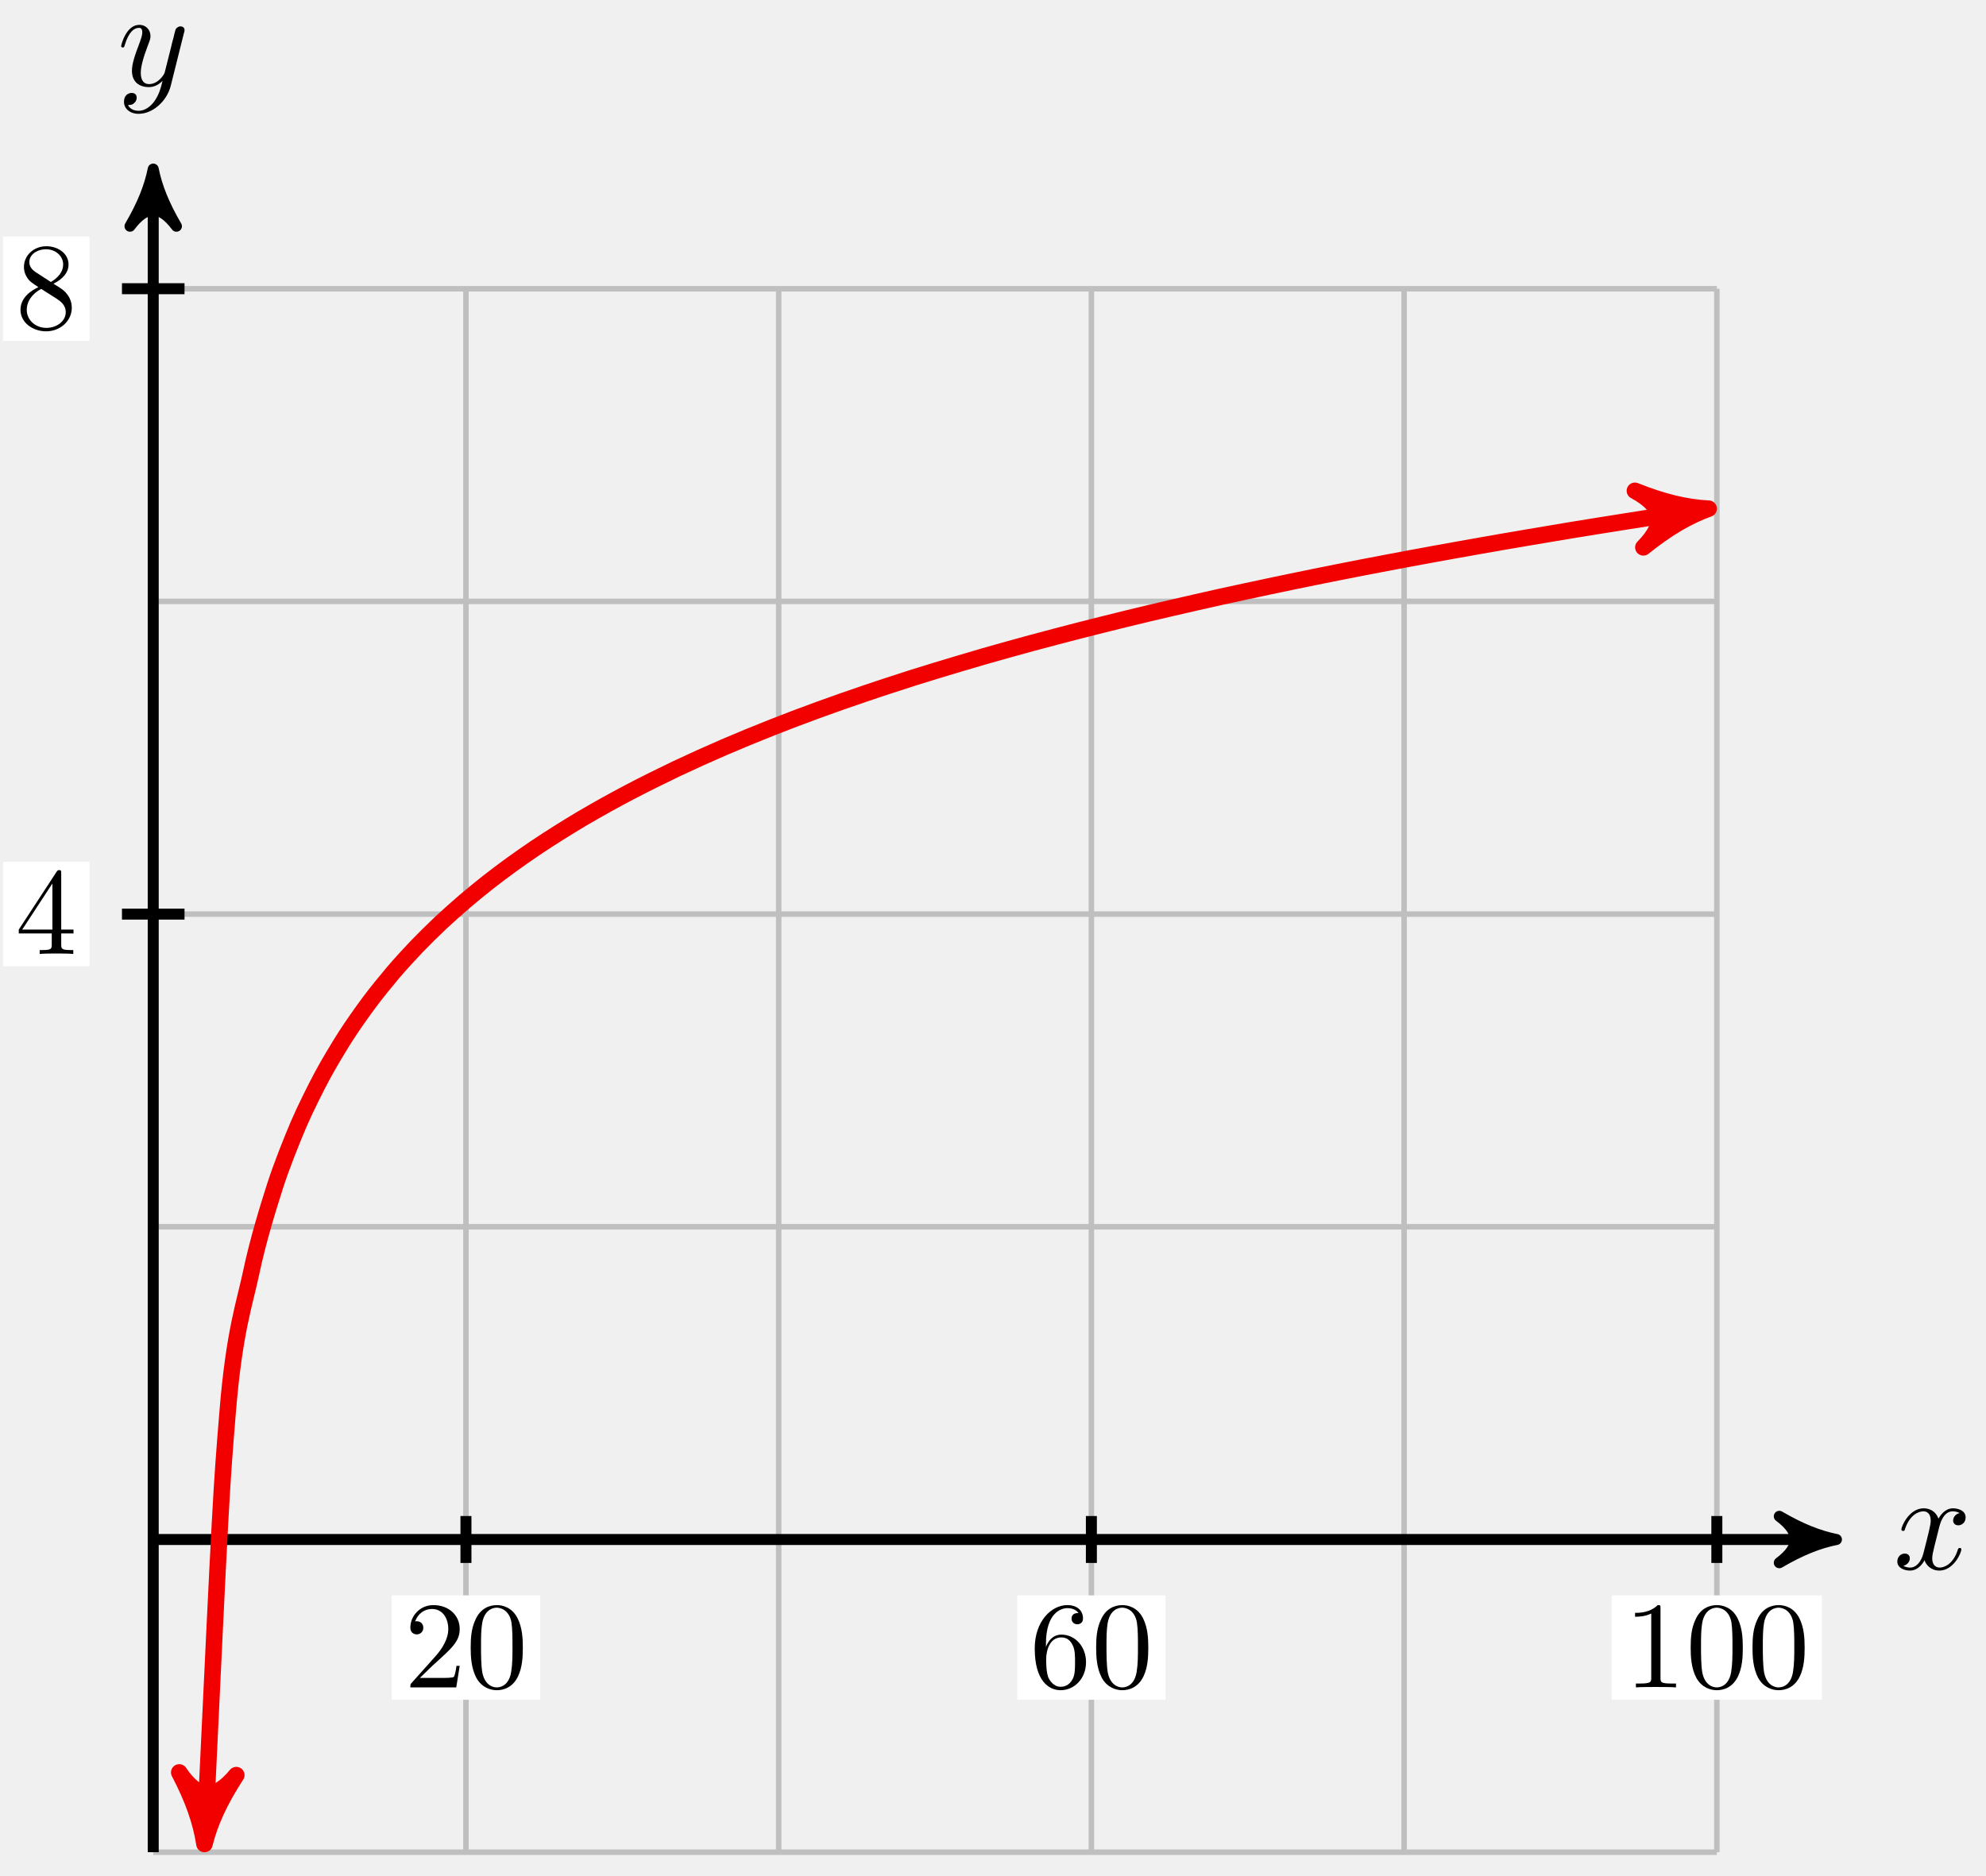
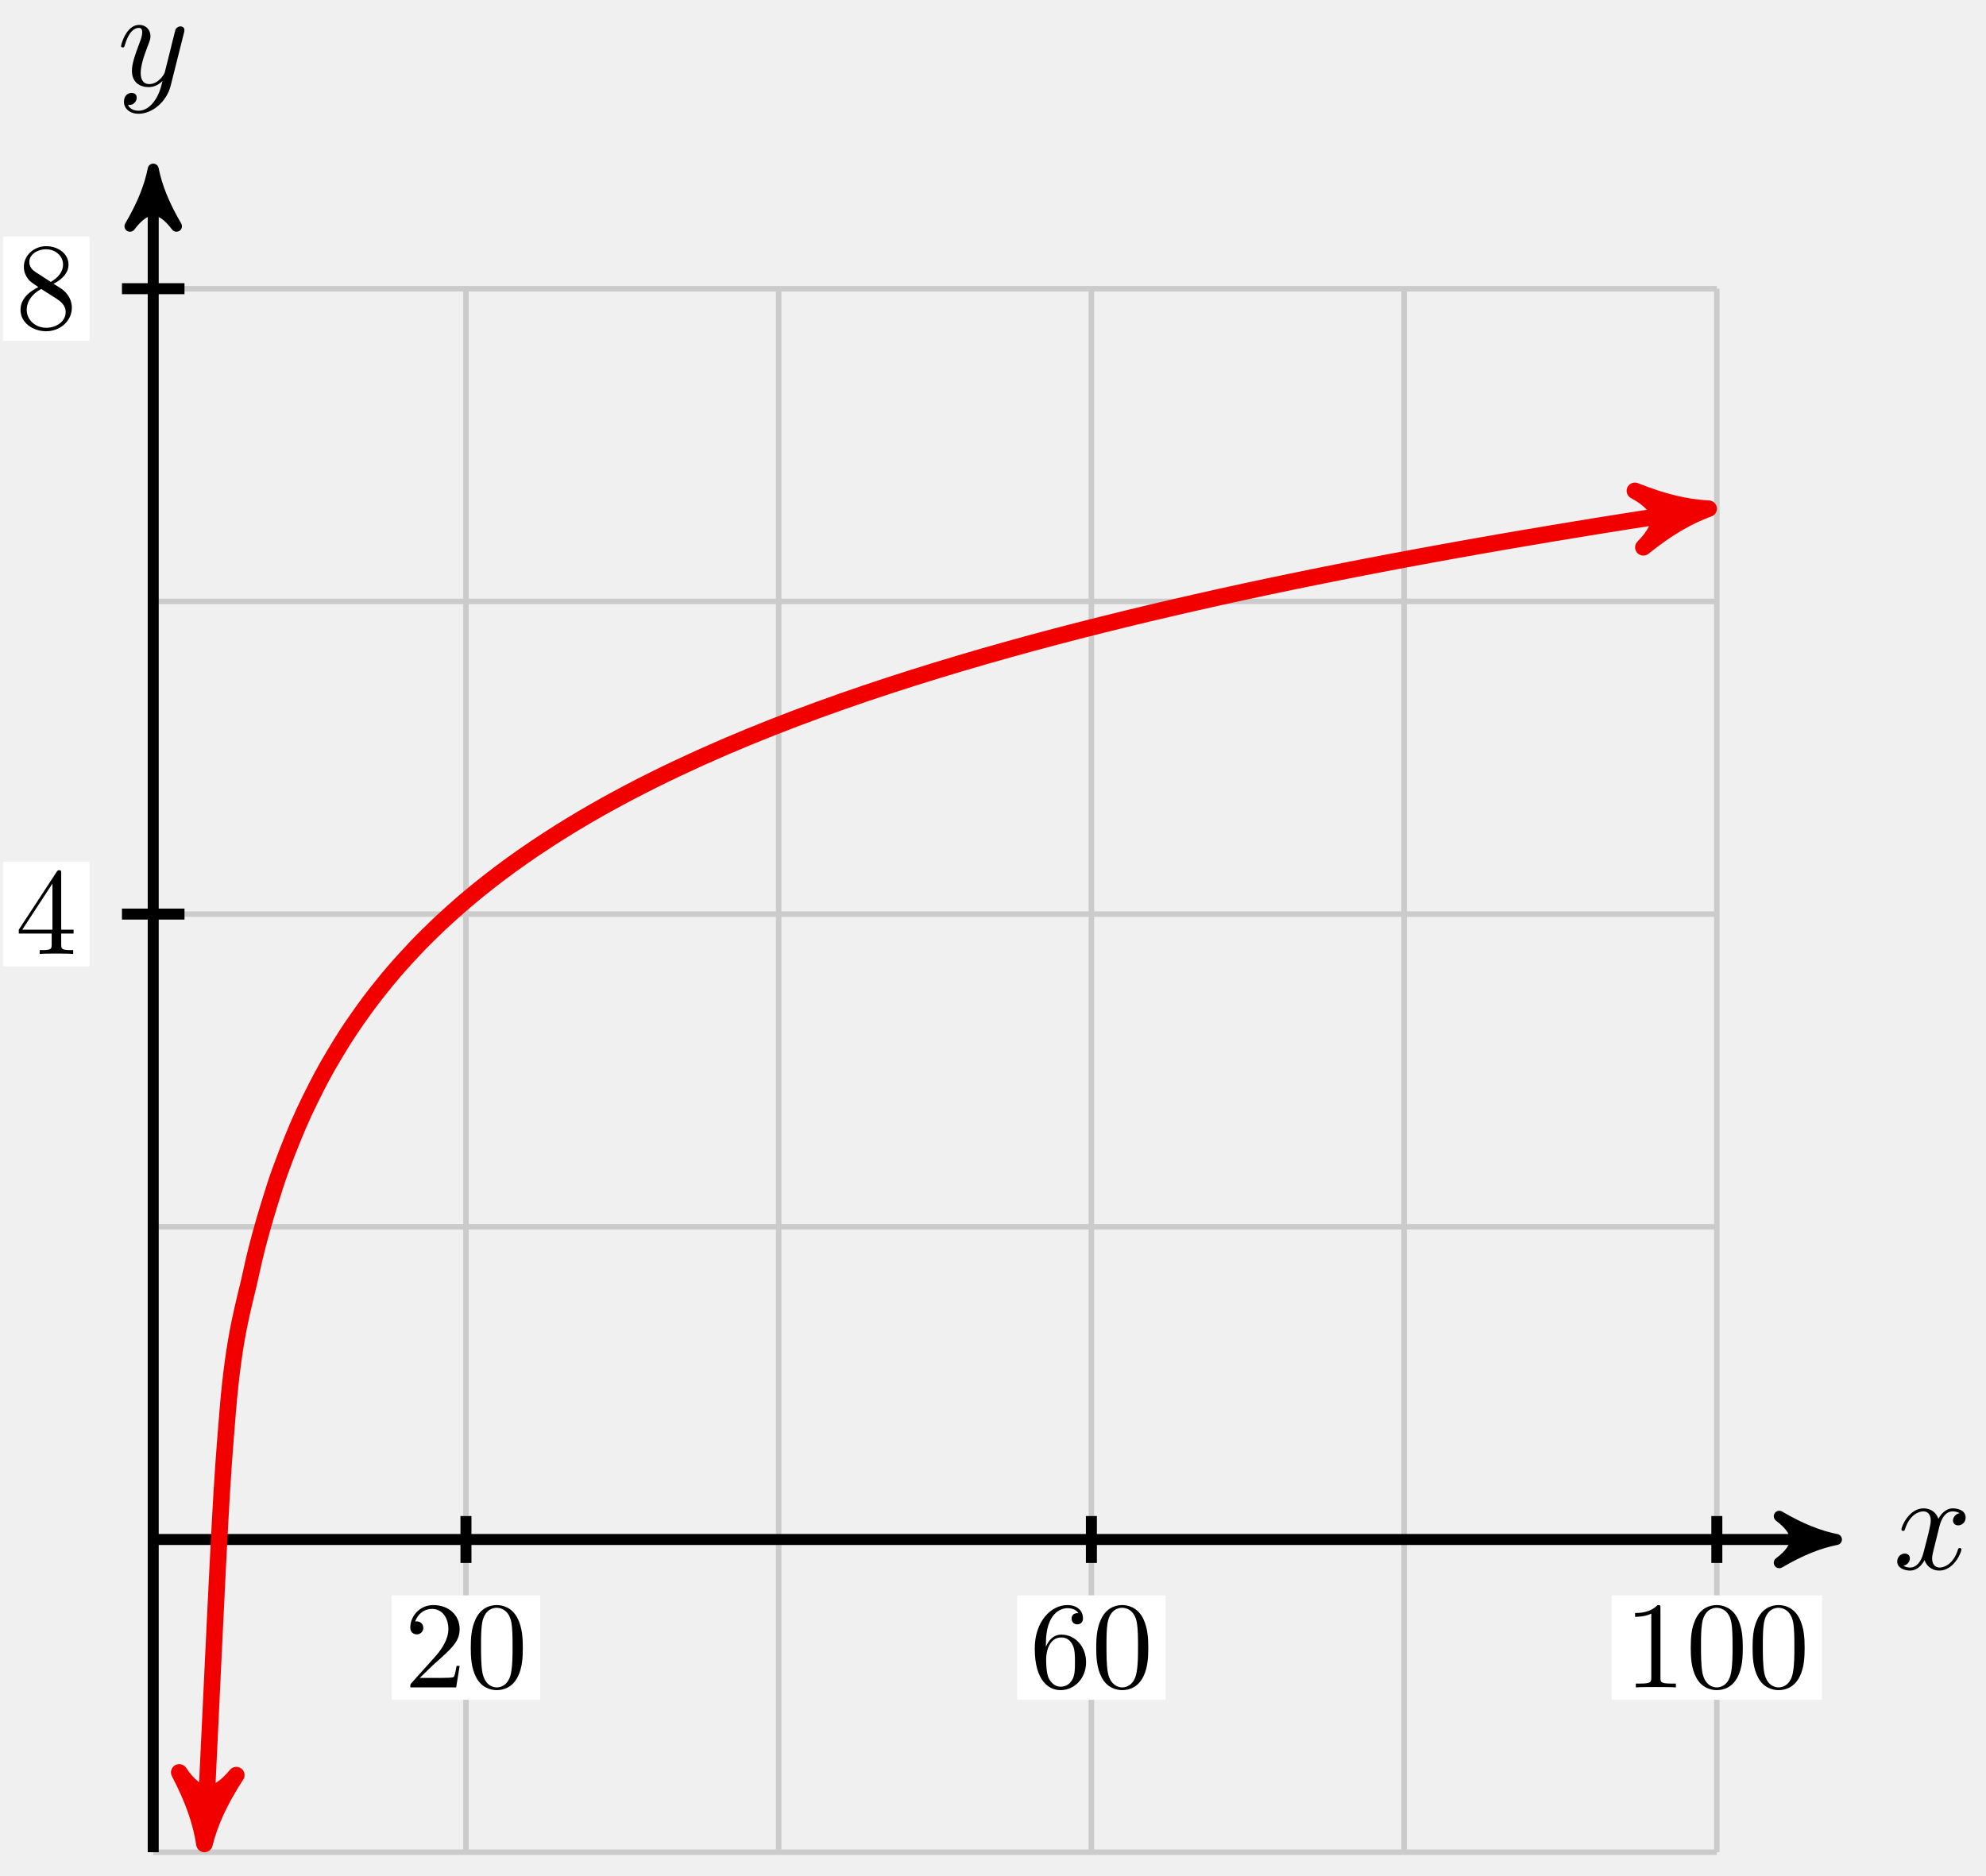
- <svg xmlns="http://www.w3.org/2000/svg" xmlns:xlink="http://www.w3.org/1999/xlink" width="144pt" height="136pt" viewBox="0 0 144 136" version="1.1">
+ <svg xmlns="http://www.w3.org/2000/svg" xmlns:xlink="http://www.w3.org/1999/xlink" version="1.1" width="144" height="136" viewBox="0 0 144 136">
  <defs>
-     <g>
-       <symbol overflow="visible" id="glyph0-0">
-         <path style="stroke:none;" d="" />
-       </symbol>
-       <symbol overflow="visible" id="glyph0-1">
-         <path style="stroke:none;" d="M 3.328 -3.016 C 3.391 -3.266 3.625 -4.188 4.312 -4.188 C 4.359 -4.188 4.609 -4.188 4.812 -4.062 C 4.531 -4 4.344 -3.766 4.344 -3.516 C 4.344 -3.359 4.453 -3.172 4.719 -3.172 C 4.938 -3.172 5.25 -3.344 5.25 -3.75 C 5.25 -4.266 4.672 -4.406 4.328 -4.406 C 3.75 -4.406 3.406 -3.875 3.281 -3.656 C 3.031 -4.312 2.5 -4.406 2.203 -4.406 C 1.172 -4.406 0.594 -3.125 0.594 -2.875 C 0.594 -2.766 0.703 -2.766 0.719 -2.766 C 0.797 -2.766 0.828 -2.797 0.844 -2.875 C 1.188 -3.938 1.844 -4.188 2.188 -4.188 C 2.375 -4.188 2.719 -4.094 2.719 -3.516 C 2.719 -3.203 2.547 -2.547 2.188 -1.141 C 2.031 -0.531 1.672 -0.109 1.234 -0.109 C 1.172 -0.109 0.953 -0.109 0.734 -0.234 C 0.984 -0.297 1.203 -0.5 1.203 -0.781 C 1.203 -1.047 0.984 -1.125 0.844 -1.125 C 0.531 -1.125 0.297 -0.875 0.297 -0.547 C 0.297 -0.094 0.781 0.109 1.219 0.109 C 1.891 0.109 2.25 -0.594 2.266 -0.641 C 2.391 -0.281 2.75 0.109 3.344 0.109 C 4.375 0.109 4.938 -1.172 4.938 -1.422 C 4.938 -1.531 4.859 -1.531 4.828 -1.531 C 4.734 -1.531 4.719 -1.484 4.688 -1.422 C 4.359 -0.344 3.688 -0.109 3.375 -0.109 C 2.984 -0.109 2.828 -0.422 2.828 -0.766 C 2.828 -0.984 2.875 -1.203 2.984 -1.641 Z M 3.328 -3.016 " />
-       </symbol>
-       <symbol overflow="visible" id="glyph0-2">
-         <path style="stroke:none;" d="M 4.844 -3.797 C 4.891 -3.938 4.891 -3.953 4.891 -4.031 C 4.891 -4.203 4.75 -4.297 4.594 -4.297 C 4.5 -4.297 4.344 -4.234 4.25 -4.094 C 4.234 -4.031 4.141 -3.734 4.109 -3.547 C 4.031 -3.297 3.969 -3.016 3.906 -2.75 L 3.453 -0.953 C 3.422 -0.812 2.984 -0.109 2.328 -0.109 C 1.828 -0.109 1.719 -0.547 1.719 -0.922 C 1.719 -1.375 1.891 -2 2.219 -2.875 C 2.375 -3.281 2.422 -3.391 2.422 -3.594 C 2.422 -4.031 2.109 -4.406 1.609 -4.406 C 0.656 -4.406 0.297 -2.953 0.297 -2.875 C 0.297 -2.766 0.391 -2.766 0.406 -2.766 C 0.516 -2.766 0.516 -2.797 0.562 -2.953 C 0.844 -3.891 1.234 -4.188 1.578 -4.188 C 1.656 -4.188 1.828 -4.188 1.828 -3.875 C 1.828 -3.625 1.719 -3.359 1.656 -3.172 C 1.25 -2.109 1.078 -1.547 1.078 -1.078 C 1.078 -0.188 1.703 0.109 2.297 0.109 C 2.688 0.109 3.016 -0.062 3.297 -0.344 C 3.172 0.172 3.047 0.672 2.656 1.203 C 2.391 1.531 2.016 1.828 1.562 1.828 C 1.422 1.828 0.969 1.797 0.797 1.406 C 0.953 1.406 1.094 1.406 1.219 1.281 C 1.328 1.203 1.422 1.062 1.422 0.875 C 1.422 0.562 1.156 0.531 1.062 0.531 C 0.828 0.531 0.5 0.688 0.5 1.172 C 0.5 1.672 0.938 2.047 1.562 2.047 C 2.578 2.047 3.609 1.141 3.891 0.016 Z M 4.844 -3.797 " />
-       </symbol>
-       <symbol overflow="visible" id="glyph1-0">
-         <path style="stroke:none;" d="" />
-       </symbol>
-       <symbol overflow="visible" id="glyph1-1">
-         <path style="stroke:none;" d="M 1.141 -0.688 L 2.094 -1.609 C 3.484 -2.859 4.031 -3.344 4.031 -4.234 C 4.031 -5.25 3.219 -5.969 2.125 -5.969 C 1.109 -5.969 0.453 -5.141 0.453 -4.344 C 0.453 -3.844 0.891 -3.844 0.922 -3.844 C 1.078 -3.844 1.391 -3.953 1.391 -4.328 C 1.391 -4.562 1.234 -4.797 0.922 -4.797 C 0.844 -4.797 0.828 -4.797 0.797 -4.781 C 1 -5.359 1.484 -5.688 2.016 -5.688 C 2.828 -5.688 3.203 -4.969 3.203 -4.234 C 3.203 -3.516 2.766 -2.812 2.266 -2.25 L 0.547 -0.328 C 0.453 -0.234 0.453 -0.219 0.453 0 L 3.781 0 L 4.031 -1.562 L 3.797 -1.562 C 3.766 -1.297 3.688 -0.891 3.609 -0.766 C 3.547 -0.688 2.953 -0.688 2.75 -0.688 Z M 1.141 -0.688 " />
-       </symbol>
-       <symbol overflow="visible" id="glyph1-2">
-         <path style="stroke:none;" d="M 4.125 -2.875 C 4.125 -3.594 4.078 -4.312 3.766 -4.969 C 3.359 -5.828 2.625 -5.969 2.25 -5.969 C 1.703 -5.969 1.047 -5.734 0.688 -4.906 C 0.391 -4.281 0.344 -3.594 0.344 -2.875 C 0.344 -2.203 0.391 -1.391 0.75 -0.703 C 1.141 0.016 1.797 0.203 2.234 0.203 C 2.719 0.203 3.406 0.016 3.797 -0.844 C 4.078 -1.469 4.125 -2.156 4.125 -2.875 Z M 2.234 0 C 1.891 0 1.359 -0.219 1.188 -1.078 C 1.094 -1.625 1.094 -2.453 1.094 -2.984 C 1.094 -3.547 1.094 -4.141 1.172 -4.625 C 1.344 -5.688 2.016 -5.781 2.234 -5.781 C 2.531 -5.781 3.125 -5.609 3.297 -4.734 C 3.375 -4.219 3.375 -3.547 3.375 -2.984 C 3.375 -2.312 3.375 -1.688 3.281 -1.125 C 3.141 -0.266 2.641 0 2.234 0 Z M 2.234 0 " />
-       </symbol>
-       <symbol overflow="visible" id="glyph1-3">
-         <path style="stroke:none;" d="M 1.188 -2.938 L 1.188 -3.156 C 1.188 -5.422 2.297 -5.75 2.75 -5.75 C 2.969 -5.75 3.344 -5.688 3.547 -5.391 C 3.406 -5.391 3.047 -5.391 3.047 -4.984 C 3.047 -4.703 3.266 -4.578 3.469 -4.578 C 3.609 -4.578 3.875 -4.656 3.875 -5 C 3.875 -5.547 3.484 -5.969 2.734 -5.969 C 1.594 -5.969 0.375 -4.812 0.375 -2.828 C 0.375 -0.438 1.422 0.203 2.25 0.203 C 3.25 0.203 4.094 -0.641 4.094 -1.828 C 4.094 -2.969 3.297 -3.828 2.312 -3.828 C 1.688 -3.828 1.359 -3.375 1.188 -2.938 Z M 2.25 -0.047 C 1.688 -0.047 1.422 -0.594 1.359 -0.719 C 1.203 -1.141 1.203 -1.859 1.203 -2.031 C 1.203 -2.719 1.484 -3.625 2.297 -3.625 C 2.438 -3.625 2.859 -3.625 3.125 -3.062 C 3.297 -2.734 3.297 -2.281 3.297 -1.844 C 3.297 -1.406 3.297 -0.953 3.141 -0.641 C 2.875 -0.094 2.453 -0.047 2.25 -0.047 Z M 2.25 -0.047 " />
-       </symbol>
-       <symbol overflow="visible" id="glyph1-4">
-         <path style="stroke:none;" d="M 2.641 -5.734 C 2.641 -5.953 2.641 -5.969 2.438 -5.969 C 1.875 -5.406 1.078 -5.406 0.797 -5.406 L 0.797 -5.125 C 0.984 -5.125 1.5 -5.125 1.969 -5.359 L 1.969 -0.703 C 1.969 -0.391 1.953 -0.281 1.141 -0.281 L 0.859 -0.281 L 0.859 0 C 1.172 -0.031 1.953 -0.031 2.312 -0.031 C 2.656 -0.031 3.438 -0.031 3.766 0 L 3.766 -0.281 L 3.469 -0.281 C 2.656 -0.281 2.641 -0.375 2.641 -0.703 Z M 2.641 -5.734 " />
-       </symbol>
-       <symbol overflow="visible" id="glyph1-5">
-         <path style="stroke:none;" d="M 2.641 -1.484 L 2.641 -0.703 C 2.641 -0.375 2.625 -0.281 1.953 -0.281 L 1.766 -0.281 L 1.766 0 C 2.141 -0.031 2.594 -0.031 2.984 -0.031 C 3.359 -0.031 3.828 -0.031 4.203 0 L 4.203 -0.281 L 4.016 -0.281 C 3.344 -0.281 3.328 -0.375 3.328 -0.703 L 3.328 -1.484 L 4.219 -1.484 L 4.219 -1.766 L 3.328 -1.766 L 3.328 -5.844 C 3.328 -6.016 3.328 -6.078 3.188 -6.078 C 3.109 -6.078 3.078 -6.078 3 -5.969 L 0.25 -1.766 L 0.25 -1.484 Z M 2.688 -1.766 L 0.5 -1.766 L 2.688 -5.109 Z M 2.688 -1.766 " />
-       </symbol>
-       <symbol overflow="visible" id="glyph1-6">
-         <path style="stroke:none;" d="M 1.469 -4.094 C 1.047 -4.375 1.016 -4.672 1.016 -4.828 C 1.016 -5.375 1.594 -5.75 2.234 -5.75 C 2.891 -5.75 3.469 -5.281 3.469 -4.641 C 3.469 -4.125 3.109 -3.688 2.578 -3.375 Z M 2.766 -3.25 C 3.422 -3.578 3.859 -4.047 3.859 -4.641 C 3.859 -5.469 3.062 -5.969 2.25 -5.969 C 1.344 -5.969 0.625 -5.312 0.625 -4.469 C 0.625 -4.312 0.641 -3.906 1.016 -3.484 C 1.109 -3.375 1.438 -3.156 1.672 -3 C 1.141 -2.75 0.375 -2.25 0.375 -1.359 C 0.375 -0.406 1.297 0.203 2.234 0.203 C 3.25 0.203 4.094 -0.547 4.094 -1.5 C 4.094 -1.828 4 -2.234 3.656 -2.609 C 3.484 -2.797 3.344 -2.891 2.766 -3.25 Z M 1.875 -2.875 L 2.984 -2.172 C 3.234 -2 3.656 -1.734 3.656 -1.188 C 3.656 -0.516 2.984 -0.047 2.25 -0.047 C 1.469 -0.047 0.828 -0.609 0.828 -1.359 C 0.828 -1.875 1.109 -2.453 1.875 -2.875 Z M 1.875 -2.875 " />
-       </symbol>
-     </g>
+     <path id="font_1_1" d="M.334 .302C.34 .328 .363 .42 .433 .42 .438 .42 .462 .42 .483 .407 .455 .402 .435 .377 .435 .353 .435 .337 .446 .318 .473 .318 .495 .318 .527 .336 .527 .376 .527 .428 .468 .442 .434 .442 .376 .442 .341 .389 .329 .366 .304 .432 .25 .442 .221 .442 .117 .442 .06 .313 .06 .288 .06 .278 .07 .278 .072 .278 .08 .278 .083 .28 .085 .289 .119 .395 .185 .42 .219 .42 .238 .42 .273 .411 .273 .353 .273 .322 .256 .255 .219 .115 .203 .053 .168 .011 .124 .011 .118 .011 .095 .011 .074 .024 .099 .029 .121 .05 .121 .078 .121 .105 .099 .113 .084 .113 .054 .113 .029 .087 .029 .055 .029 .009 .079-.011 .123-.011 .189-.011 .225 .059 .228 .065 .24 .028 .276-.011 .336-.011 .439-.011 .496 .118 .496 .143 .496 .153 .487 .153 .484 .153 .475 .153 .473 .149 .471 .142 .438 .035 .37 .011 .338 .011 .299 .011 .283 .043 .283 .077 .283 .099 .289 .121 .3 .165L.334 .302Z" />
+     <path id="font_1_2" d="M.486 .381C.49 .395 .49 .397 .49 .404 .49 .422 .476 .431 .461 .431 .451 .431 .435 .425 .426 .41 .424 .405 .416 .374 .412 .356 .405 .33 .398 .303 .392 .276L.347 .096C.343 .081 .3 .011 .234 .011 .183 .011 .172 .055 .172 .092 .172 .138 .189 .2 .223 .288 .239 .329 .243 .34 .243 .36 .243 .405 .211 .442 .161 .442 .066 .442 .029 .297 .029 .288 .029 .278 .039 .278 .041 .278 .051 .278 .052 .28 .057 .296 .084 .39 .124 .42 .158 .42 .166 .42 .183 .42 .183 .388 .183 .363 .173 .337 .166 .318 .126 .212 .108 .155 .108 .108 .108 .019 .171-.011 .23-.011 .269-.011 .303 .006 .331 .034 .318-.018 .306-.067 .266-.12 .24-.154 .202-.183 .156-.183 .142-.183 .097-.18 .08-.141 .096-.141 .109-.141 .123-.129 .133-.12 .143-.107 .143-.088 .143-.057 .116-.053 .106-.053 .083-.053 .05-.069 .05-.118 .05-.168 .094-.205 .156-.205 .259-.205 .362-.114 .39-.001L.486 .381Z" />
+     <path id="font_2_3" d="M.127 .077 .233 .18C.389 .318 .449 .372 .449 .472 .449 .586 .359 .666 .237 .666 .124 .666 .05 .574 .05 .485 .05 .429 .1 .429 .103 .429 .12 .429 .155 .441 .155 .482 .155 .508 .137 .534 .102 .534 .094 .534 .092 .534 .089 .533 .112 .598 .166 .635 .224 .635 .315 .635 .358 .554 .358 .472 .358 .392 .308 .313 .253 .251L.061 .037C.05 .026 .05 .024 .05 0H.421L.449 .174H.424C.419 .144 .412 .1 .402 .085 .395 .077 .329 .077 .307 .077H.127Z" />
+     <path id="font_2_1" d="M.46 .32C.46 .4 .455 .48 .42 .554 .374 .65 .292 .666 .25 .666 .19 .666 .117 .64 .076 .547 .044 .478 .039 .4 .039 .32 .039 .245 .043 .155 .084 .079 .127-.002 .2-.022 .249-.022 .303-.022 .379-.001 .423 .094 .455 .163 .46 .241 .46 .32M.249-0C.21-0 .151 .025 .133 .121 .122 .181 .122 .273 .122 .332 .122 .396 .122 .462 .13 .516 .149 .635 .224 .644 .249 .644 .282 .644 .348 .626 .367 .527 .377 .471 .377 .395 .377 .332 .377 .257 .377 .189 .366 .125 .351 .03 .294-0 .249-0Z" />
+     <path id="font_2_5" d="M.132 .328V.352C.132 .605 .256 .641 .307 .641 .331 .641 .373 .635 .395 .601 .38 .601 .34 .601 .34 .556 .34 .525 .364 .51 .386 .51 .402 .51 .432 .519 .432 .558 .432 .618 .388 .666 .305 .666 .177 .666 .042 .537 .042 .316 .042 .049 .158-.022 .251-.022 .362-.022 .457 .072 .457 .204 .457 .331 .368 .427 .257 .427 .189 .427 .152 .376 .132 .328M.251 .006C.188 .006 .158 .066 .152 .081 .134 .128 .134 .208 .134 .226 .134 .304 .166 .404 .256 .404 .272 .404 .318 .404 .349 .342 .367 .305 .367 .254 .367 .205 .367 .157 .367 .107 .35 .071 .32 .011 .274 .006 .251 .006Z" />
+     <path id="font_2_2" d="M.294 .64C.294 .664 .294 .666 .271 .666 .209 .602 .121 .602 .089 .602V.571C.109 .571 .168 .571 .22 .597V.079C.22 .043 .217 .031 .127 .031H.095V0C.13 .003 .217 .003 .257 .003 .297 .003 .384 .003 .419 0V.031H.387C.297 .031 .294 .042 .294 .079V.64Z" />
+     <path id="font_2_4" d="M.294 .165V.078C.294 .042 .292 .031 .218 .031H.197V0C.238 .003 .29 .003 .332 .003 .374 .003 .427 .003 .468 0V.031H.447C.373 .031 .371 .042 .371 .078V.165H.471V.196H.371V.651C.371 .671 .371 .677 .355 .677 .346 .677 .343 .677 .335 .665L.028 .196V.165H.294M.3 .196H.056L.3 .569V.196Z" />
+     <path id="font_2_6" d="M.163 .457C.117 .487 .113 .521 .113 .538 .113 .599 .178 .641 .249 .641 .322 .641 .386 .589 .386 .517 .386 .46 .347 .412 .287 .377L.163 .457M.309 .362C.381 .399 .43 .451 .43 .517 .43 .609 .341 .666 .25 .666 .15 .666 .069 .592 .069 .499 .069 .481 .071 .436 .113 .389 .124 .377 .161 .352 .186 .335 .128 .306 .042 .25 .042 .151 .042 .045 .144-.022 .249-.022 .362-.022 .457 .061 .457 .168 .457 .204 .446 .249 .408 .291 .389 .312 .373 .322 .309 .362M.209 .32 .332 .242C.36 .223 .407 .193 .407 .132 .407 .058 .332 .006 .25 .006 .164 .006 .092 .068 .092 .151 .092 .209 .124 .273 .209 .32Z" />
  </defs>
-   <g id="surface1">
-     <path style="fill:none;stroke-width:0.399;stroke-linecap:butt;stroke-linejoin:miter;stroke:rgb(75%,75%,75%);stroke-opacity:1;stroke-miterlimit:10;" d="M -0 -22.677 L 113.369 -22.677 M -0 -0.001 L 113.369 -0.001 M -0 22.678 L 113.369 22.678 M -0 45.353 L 113.369 45.353 M -0 68.032 L 113.369 68.032 M -0 90.703 L 113.369 90.703 M -0 -22.677 L -0 90.707 M 22.674 -22.677 L 22.674 90.707 M 45.349 -22.677 L 45.349 90.707 M 68.02 -22.677 L 68.02 90.707 M 90.694 -22.677 L 90.694 90.707 M 113.369 -22.677 L 113.369 90.707 " transform="matrix(1.00005,0,0,-1.00003,11.10985,111.647)" />
-     <path style="fill:none;stroke-width:0.797;stroke-linecap:butt;stroke-linejoin:miter;stroke:rgb(0%,0%,0%);stroke-opacity:1;stroke-miterlimit:10;" d="M -0 -0.001 L 121.001 -0.001 " transform="matrix(1.00005,0,0,-1.00003,11.10985,111.647)" />
-     <path style="fill-rule:nonzero;fill:rgb(0%,0%,0%);fill-opacity:1;stroke-width:0.797;stroke-linecap:butt;stroke-linejoin:round;stroke:rgb(0%,0%,0%);stroke-opacity:1;stroke-miterlimit:10;" d="M 1.037 -0.001 C -0.26 0.26 -1.552 0.776 -3.107 1.682 C -1.552 0.518 -1.552 -0.517 -3.107 -1.685 C -1.552 -0.779 -0.26 -0.259 1.037 -0.001 Z M 1.037 -0.001 " transform="matrix(1.00005,0,0,-1.00003,132.1189,111.647)" />
-     <g style="fill:rgb(0%,0%,0%);fill-opacity:1;">
-       <use xlink:href="#glyph0-1" x="137.273" y="113.792" />
-     </g>
-     <path style="fill:none;stroke-width:0.797;stroke-linecap:butt;stroke-linejoin:miter;stroke:rgb(0%,0%,0%);stroke-opacity:1;stroke-miterlimit:10;" d="M -0 -22.677 L -0 98.343 " transform="matrix(1.00005,0,0,-1.00003,11.10985,111.647)" />
-     <path style="fill-rule:nonzero;fill:rgb(0%,0%,0%);fill-opacity:1;stroke-width:0.797;stroke-linecap:butt;stroke-linejoin:round;stroke:rgb(0%,0%,0%);stroke-opacity:1;stroke-miterlimit:10;" d="M 1.038 0 C -0.259 0.258 -1.556 0.778 -3.107 1.684 C -1.556 0.52 -1.556 -0.519 -3.107 -1.683 C -1.556 -0.777 -0.259 -0.257 1.038 0 Z M 1.038 0 " transform="matrix(0,-1.00003,-1.00005,0,11.10985,13.29936)" />
-     <g style="fill:rgb(0%,0%,0%);fill-opacity:1;">
-       <use xlink:href="#glyph0-2" x="8.489" y="6.208" />
-     </g>
-     <path style="fill:none;stroke-width:0.797;stroke-linecap:butt;stroke-linejoin:miter;stroke:rgb(0%,0%,0%);stroke-opacity:1;stroke-miterlimit:10;" d="M 22.674 1.702 L 22.674 -1.701 " transform="matrix(1.00005,0,0,-1.00003,11.10985,111.647)" />
-     <path style=" stroke:none;fill-rule:nonzero;fill:rgb(100%,100%,100%);fill-opacity:1;" d="M 39.164 115.699 L 28.406 115.699 L 28.406 123.27 L 39.164 123.27 Z M 39.164 115.699 " />
-     <g style="fill:rgb(0%,0%,0%);fill-opacity:1;">
-       <use xlink:href="#glyph1-1" x="29.301" y="122.374" />
-       <use xlink:href="#glyph1-2" x="33.784" y="122.374" />
-     </g>
-     <path style="fill:none;stroke-width:0.797;stroke-linecap:butt;stroke-linejoin:miter;stroke:rgb(0%,0%,0%);stroke-opacity:1;stroke-miterlimit:10;" d="M 68.02 1.702 L 68.02 -1.701 " transform="matrix(1.00005,0,0,-1.00003,11.10985,111.647)" />
-     <path style=" stroke:none;fill-rule:nonzero;fill:rgb(100%,100%,100%);fill-opacity:1;" d="M 84.516 115.699 L 73.754 115.699 L 73.754 123.27 L 84.516 123.27 Z M 84.516 115.699 " />
-     <g style="fill:rgb(0%,0%,0%);fill-opacity:1;">
-       <use xlink:href="#glyph1-3" x="74.651" y="122.374" />
-       <use xlink:href="#glyph1-2" x="79.135" y="122.374" />
-     </g>
-     <path style="fill:none;stroke-width:0.797;stroke-linecap:butt;stroke-linejoin:miter;stroke:rgb(0%,0%,0%);stroke-opacity:1;stroke-miterlimit:10;" d="M 113.369 1.702 L 113.369 -1.701 " transform="matrix(1.00005,0,0,-1.00003,11.10985,111.647)" />
-     <path style=" stroke:none;fill-rule:nonzero;fill:rgb(100%,100%,100%);fill-opacity:1;" d="M 132.105 115.699 L 116.863 115.699 L 116.863 123.27 L 132.105 123.27 Z M 132.105 115.699 " />
-     <g style="fill:rgb(0%,0%,0%);fill-opacity:1;">
-       <use xlink:href="#glyph1-4" x="117.758" y="122.374" />
-       <use xlink:href="#glyph1-2" x="122.242" y="122.374" />
-       <use xlink:href="#glyph1-2" x="126.725" y="122.374" />
-     </g>
-     <path style="fill:none;stroke-width:0.797;stroke-linecap:butt;stroke-linejoin:miter;stroke:rgb(0%,0%,0%);stroke-opacity:1;stroke-miterlimit:10;" d="M 2.269 45.353 L -2.266 45.353 " transform="matrix(1.00005,0,0,-1.00003,11.10985,111.647)" />
-     <path style=" stroke:none;fill-rule:nonzero;fill:rgb(100%,100%,100%);fill-opacity:1;" d="M 6.492 62.504 L 0.215 62.504 L 0.215 70.078 L 6.492 70.078 Z M 6.492 62.504 " />
-     <g style="fill:rgb(0%,0%,0%);fill-opacity:1;">
-       <use xlink:href="#glyph1-5" x="1.111" y="69.181" />
-     </g>
-     <path style="fill:none;stroke-width:0.797;stroke-linecap:butt;stroke-linejoin:miter;stroke:rgb(0%,0%,0%);stroke-opacity:1;stroke-miterlimit:10;" d="M 2.269 90.707 L -2.266 90.707 " transform="matrix(1.00005,0,0,-1.00003,11.10985,111.647)" />
-     <path style=" stroke:none;fill-rule:nonzero;fill:rgb(100%,100%,100%);fill-opacity:1;" d="M 6.492 17.148 L 0.215 17.148 L 0.215 24.723 L 6.492 24.723 Z M 6.492 17.148 " />
-     <g style="fill:rgb(0%,0%,0%);fill-opacity:1;">
-       <use xlink:href="#glyph1-6" x="1.111" y="23.826" />
-     </g>
-     <path style="fill:none;stroke-width:1.196;stroke-linecap:butt;stroke-linejoin:miter;stroke:rgb(95%,0%,0%);stroke-opacity:1;stroke-miterlimit:10;" d="M 3.773 -20.809 C 4.921 3.424 4.921 3.424 5.398 9.264 C 5.874 15.1 6.636 17.131 7.112 19.4 C 7.589 21.67 8.351 24.127 8.827 25.611 C 9.3 27.095 10.065 28.99 10.538 30.103 C 11.015 31.212 11.776 32.732 12.253 33.623 C 12.729 34.513 13.491 35.775 13.968 36.521 C 14.444 37.263 15.206 38.341 15.682 38.978 C 16.155 39.615 16.921 40.556 17.393 41.114 C 17.87 41.673 18.631 42.509 19.108 43.005 C 19.584 43.501 20.346 44.251 20.823 44.7 C 21.299 45.146 22.061 45.825 22.537 46.235 C 23.01 46.642 23.776 47.263 24.248 47.638 C 24.725 48.013 25.487 48.587 25.963 48.931 C 26.44 49.278 27.201 49.806 27.678 50.13 C 28.154 50.45 28.916 50.946 29.393 51.243 C 29.865 51.544 30.631 52.009 31.103 52.29 C 31.58 52.571 32.346 53.005 32.818 53.27 C 33.295 53.536 34.056 53.946 34.533 54.196 C 35.009 54.446 35.771 54.837 36.248 55.071 C 36.724 55.309 37.486 55.68 37.962 55.907 C 38.435 56.13 39.201 56.481 39.673 56.696 C 40.15 56.911 40.912 57.247 41.388 57.454 C 41.865 57.657 42.626 57.977 43.103 58.176 C 43.579 58.372 44.341 58.68 44.818 58.868 C 45.29 59.055 46.056 59.352 46.528 59.532 C 47.005 59.712 47.767 59.993 48.243 60.169 C 48.72 60.34 49.481 60.614 49.958 60.782 C 50.434 60.95 51.196 61.212 51.673 61.372 C 52.145 61.536 52.911 61.786 53.384 61.942 C 53.86 62.098 54.622 62.344 55.098 62.497 C 55.575 62.645 56.337 62.883 56.813 63.028 C 57.29 63.172 58.051 63.403 58.528 63.543 C 59 63.688 59.766 63.911 60.239 64.047 C 60.715 64.184 61.477 64.399 61.953 64.532 C 62.43 64.665 63.192 64.875 63.668 65.004 C 64.145 65.133 64.906 65.336 65.383 65.461 C 65.856 65.586 66.621 65.786 67.094 65.907 C 67.57 66.032 68.332 66.223 68.809 66.34 C 69.285 66.461 70.047 66.649 70.523 66.766 C 71 66.879 71.762 67.067 72.238 67.18 C 72.711 67.293 73.476 67.469 73.949 67.579 C 74.425 67.692 75.187 67.864 75.664 67.973 C 76.14 68.082 76.902 68.254 77.378 68.36 C 77.855 68.465 78.617 68.629 79.093 68.731 C 79.566 68.836 80.331 68.996 80.804 69.098 C 81.281 69.2 82.042 69.36 82.519 69.457 C 82.995 69.555 83.757 69.711 84.234 69.809 C 84.71 69.903 85.472 70.055 85.948 70.153 C 86.421 70.246 87.187 70.395 87.659 70.489 C 88.136 70.578 88.897 70.727 89.374 70.817 C 89.85 70.907 90.612 71.051 91.089 71.141 C 91.565 71.227 92.327 71.367 92.803 71.457 C 93.28 71.543 94.042 71.68 94.518 71.766 C 94.991 71.852 95.756 71.989 96.229 72.071 C 96.706 72.157 97.467 72.289 97.944 72.371 C 98.42 72.453 99.182 72.582 99.659 72.664 C 100.135 72.746 100.897 72.875 101.373 72.953 C 101.846 73.031 102.612 73.16 103.084 73.239 C 103.561 73.317 104.322 73.442 104.799 73.516 C 105.276 73.594 106.037 73.715 106.514 73.789 C 106.99 73.863 107.752 73.985 108.228 74.059 C 108.701 74.133 109.467 74.25 109.939 74.324 C 110.416 74.399 111.178 74.516 111.654 74.586 C 112.131 74.656 113.369 74.844 111.517 74.567 " transform="matrix(1.00005,0,0,-1.00003,11.10985,111.647)" />
-     <path style="fill-rule:nonzero;fill:rgb(95%,0%,0%);fill-opacity:1;stroke-width:1.196;stroke-linecap:butt;stroke-linejoin:round;stroke:rgb(95%,0%,0%);stroke-opacity:1;stroke-miterlimit:10;" d="M 1.275 0.001 C -0.32 0.317 -1.914 0.957 -3.825 2.071 C -1.911 0.636 -1.913 -0.639 -3.824 -2.071 C -1.914 -0.955 -0.317 -0.32 1.275 0.001 Z M 1.275 0.001 " transform="matrix(-0.0473824,0.99886,0.99888,0.0473814,14.88322,132.4568)" />
-     <path style="fill-rule:nonzero;fill:rgb(95%,0%,0%);fill-opacity:1;stroke-width:1.196;stroke-linecap:butt;stroke-linejoin:round;stroke:rgb(95%,0%,0%);stroke-opacity:1;stroke-miterlimit:10;" d="M 1.273 -0 C -0.318 0.317 -1.913 0.958 -3.824 2.074 C -1.913 0.639 -1.911 -0.638 -3.824 -2.073 C -1.911 -0.958 -0.319 -0.319 1.273 -0 Z M 1.273 -0 " transform="matrix(0.988969,-0.148034,-0.148037,-0.98895,122.6314,37.07866)" />
-   </g>
+   <path transform="matrix(1.00005,0,0,-1.00003,11.10986,111.647)" stroke-width=".399" stroke-linecap="butt" stroke-miterlimit="10" stroke-linejoin="miter" fill="none" stroke="#cbcbcb" d="M0-22.677H113.368M0 0H113.368M0 22.677H113.368M0 45.354H113.368M0 68.031H113.368M0 90.704H113.368M0-22.677V90.708M22.674-22.677V90.708M45.347-22.677V90.708M68.021-22.677V90.708M90.695-22.677V90.708M113.368-22.677V90.708M113.368 90.708" />
+   <path transform="matrix(1.00005,0,0,-1.00003,11.10986,111.647)" stroke-width=".797" stroke-linecap="butt" stroke-miterlimit="10" stroke-linejoin="miter" fill="none" stroke="#000000" d="M0 0H121.003" />
+   <path transform="matrix(1.00005,0,0,-1.00003,132.1189,111.647)" d="M1.036 0C-.259 .259-1.554 .777-3.108 1.684-1.554 .518-1.554-.518-3.108-1.684-1.554-.777-.259-.259 1.036 0Z" />
+   <path transform="matrix(1.00005,0,0,-1.00003,132.1189,111.647)" stroke-width=".797" stroke-linecap="butt" stroke-linejoin="round" fill="none" stroke="#000000" d="M1.036 0C-.259 .259-1.554 .777-3.108 1.684-1.554 .518-1.554-.518-3.108-1.684-1.554-.777-.259-.259 1.036 0Z" />
+   <use data-text="x" xlink:href="#font_1_1" transform="matrix(9.963098,0,0,-9.962899,137.2732,113.792)" />
+   <path transform="matrix(1.00005,0,0,-1.00003,11.10986,111.647)" stroke-width=".797" stroke-linecap="butt" stroke-miterlimit="10" stroke-linejoin="miter" fill="none" stroke="#000000" d="M0-22.677V98.345" />
+   <path transform="matrix(0,-1.00003,-1.00005,-0,11.10986,13.29936)" d="M1.036 0C-.259 .259-1.554 .777-3.108 1.684-1.554 .518-1.554-.518-3.108-1.684-1.554-.777-.259-.259 1.036 0Z" />
+   <path transform="matrix(0,-1.00003,-1.00005,-0,11.10986,13.29936)" stroke-width=".797" stroke-linecap="butt" stroke-linejoin="round" fill="none" stroke="#000000" d="M1.036 0C-.259 .259-1.554 .777-3.108 1.684-1.554 .518-1.554-.518-3.108-1.684-1.554-.777-.259-.259 1.036 0Z" />
+   <use data-text="y" xlink:href="#font_1_2" transform="matrix(9.963098,0,0,-9.962899,8.488724,6.207802)" />
+   <path transform="matrix(1.00005,0,0,-1.00003,11.10986,111.647)" stroke-width=".797" stroke-linecap="butt" stroke-miterlimit="10" stroke-linejoin="miter" fill="none" stroke="#000000" d="M22.674 1.701V-1.701" />
+   <path transform="matrix(1.00005,0,0,-1.00003,11.10986,111.647)" d="M28.053-4.052H17.294V-11.624H28.053ZM17.294-11.624" fill="#ffffff" />
+   <use data-text="2" xlink:href="#font_2_3" transform="matrix(8.966787,0,0,-8.966609,29.30086,122.3745)" />
+   <use data-text="0" xlink:href="#font_2_1" transform="matrix(8.966787,0,0,-8.966609,33.78425,122.3745)" />
+   <path transform="matrix(1.00005,0,0,-1.00003,11.10986,111.647)" stroke-width=".797" stroke-linecap="butt" stroke-miterlimit="10" stroke-linejoin="miter" fill="none" stroke="#000000" d="M68.021 1.701V-1.701" />
+   <path transform="matrix(1.00005,0,0,-1.00003,11.10986,111.647)" d="M73.401-4.052H62.641V-11.624H73.401ZM62.641-11.624" fill="#ffffff" />
+   <use data-text="6" xlink:href="#font_2_5" transform="matrix(8.966787,0,0,-8.966609,74.65113,122.3745)" />
+   <use data-text="0" xlink:href="#font_2_1" transform="matrix(8.966787,0,0,-8.966609,79.13452,122.3745)" />
+   <path transform="matrix(1.00005,0,0,-1.00003,11.10986,111.647)" stroke-width=".797" stroke-linecap="butt" stroke-miterlimit="10" stroke-linejoin="miter" fill="none" stroke="#000000" d="M113.368 1.701V-1.701" />
+   <path transform="matrix(1.00005,0,0,-1.00003,11.10986,111.647)" d="M120.99-4.052H105.747V-11.624H120.99ZM105.747-11.624" fill="#ffffff" />
+   <use data-text="1" xlink:href="#font_2_2" transform="matrix(8.966787,0,0,-8.966609,117.7583,122.3745)" />
+   <use data-text="0" xlink:href="#font_2_1" transform="matrix(8.966787,0,0,-8.966609,122.2417,122.3745)" />
+   <use data-text="0" xlink:href="#font_2_1" transform="matrix(8.966787,0,0,-8.966609,126.7251,122.3745)" />
+   <path transform="matrix(1.00005,0,0,-1.00003,11.10986,111.647)" stroke-width=".797" stroke-linecap="butt" stroke-miterlimit="10" stroke-linejoin="miter" fill="none" stroke="#000000" d="M2.267 45.354H-2.267" />
+   <path transform="matrix(1.00005,0,0,-1.00003,11.10986,111.647)" d="M-4.619 49.14H-10.895V41.568H-4.619ZM-10.895 41.568" fill="#ffffff" />
+   <use data-text="4" xlink:href="#font_2_4" transform="matrix(8.966787,0,0,-8.966609,1.11145,69.18089)" />
+   <path transform="matrix(1.00005,0,0,-1.00003,11.10986,111.647)" stroke-width=".797" stroke-linecap="butt" stroke-miterlimit="10" stroke-linejoin="miter" fill="none" stroke="#000000" d="M2.267 90.708H-2.267" />
+   <path transform="matrix(1.00005,0,0,-1.00003,11.10986,111.647)" d="M-4.619 94.494H-10.895V86.923H-4.619ZM-10.895 86.923" fill="#ffffff" />
+   <use data-text="8" xlink:href="#font_2_6" transform="matrix(8.966787,0,0,-8.966609,1.11145,23.82552)" />
+   <path transform="matrix(1.00005,0,0,-1.00003,11.10986,111.647)" stroke-width="1.196" stroke-linecap="butt" stroke-miterlimit="10" stroke-linejoin="miter" fill="none" stroke="#f20000" d="M3.773-20.809C4.923 3.425 4.923 3.425 5.398 9.263 5.874 15.102 6.636 17.131 7.112 19.4 7.588 21.668 8.35 24.127 8.826 25.612 9.301 27.097 10.064 28.991 10.54 30.103 11.015 31.214 11.778 32.733 12.253 33.623 12.729 34.514 13.492 35.776 13.967 36.519 14.443 37.262 15.206 38.34 15.681 38.978 16.157 39.616 16.919 40.557 17.395 41.115 17.87 41.674 18.633 42.508 19.109 43.005 19.584 43.502 20.347 44.251 20.823 44.699 21.298 45.147 22.061 45.827 22.536 46.235 23.012 46.643 23.775 47.264 24.25 47.638 24.726 48.013 25.488 48.586 25.964 48.931 26.44 49.276 27.202 49.807 27.678 50.128 28.153 50.449 28.916 50.944 29.392 51.244 29.867 51.544 30.63 52.008 31.105 52.289 31.581 52.57 32.344 53.006 32.819 53.271 33.295 53.536 34.057 53.947 34.533 54.197 35.009 54.447 35.771 54.835 36.247 55.072 36.722 55.31 37.485 55.681 37.961 55.906 38.436 56.131 39.199 56.483 39.674 56.697 40.15 56.912 40.913 57.249 41.388 57.454 41.864 57.659 42.626 57.979 43.102 58.175 43.578 58.371 44.34 58.679 44.816 58.867 45.291 59.055 46.054 59.35 46.53 59.531 47.005 59.711 47.768 59.994 48.243 60.168 48.719 60.341 49.482 60.614 49.957 60.782 50.433 60.949 51.196 61.212 51.671 61.373 52.147 61.534 52.909 61.788 53.385 61.943 53.86 62.099 54.623 62.345 55.099 62.495 55.574 62.646 56.337 62.882 56.812 63.028 57.288 63.174 58.051 63.404 58.526 63.545 59.002 63.687 59.765 63.909 60.24 64.046 60.716 64.183 61.478 64.399 61.954 64.532 62.43 64.665 63.192 64.875 63.668 65.004 64.143 65.133 64.906 65.337 65.382 65.463 65.857 65.588 66.62 65.786 67.095 65.908 67.571 66.03 68.334 66.223 68.809 66.342 69.285 66.461 70.047 66.649 70.523 66.765 70.999 66.881 71.761 67.065 72.237 67.179 72.712 67.292 73.475 67.47 73.951 67.58 74.426 67.691 75.189 67.865 75.664 67.973 76.14 68.081 76.903 68.253 77.378 68.358 77.854 68.463 78.616 68.63 79.092 68.733 79.568 68.835 80.33 68.998 80.806 69.099 81.281 69.199 82.044 69.358 82.52 69.457 82.995 69.555 83.758 69.711 84.233 69.808 84.709 69.904 85.472 70.057 85.947 70.151 86.423 70.246 87.186 70.395 87.661 70.488 88.137 70.58 88.899 70.727 89.375 70.817 89.85 70.908 90.613 71.051 91.089 71.14 91.564 71.228 92.327 71.369 92.802 71.456 93.278 71.543 94.041 71.682 94.516 71.767 94.992 71.852 95.755 71.988 96.23 72.072 96.706 72.156 97.468 72.289 97.944 72.371 98.419 72.453 99.182 72.584 99.658 72.665 100.133 72.746 100.896 72.875 101.372 72.954 101.847 73.033 102.61 73.159 103.085 73.237 103.561 73.315 104.324 73.44 104.799 73.517 105.275 73.593 106.037 73.714 106.513 73.79 106.989 73.865 107.751 73.986 108.227 74.06 108.702 74.134 109.465 74.252 109.941 74.325 110.416 74.398 111.179 74.514 111.654 74.586 112.13 74.658 113.368 74.843 111.516 74.566" />
+   <path transform="matrix(-.04738237,.99886,.9988799,.04738142,14.88322,132.4568)" d="M1.275 0C-.319 .319-1.913 .956-3.826 2.072-1.913 .638-1.913-.638-3.826-2.072-1.913-.956-.319-.319 1.275 0Z" fill="#f20000" />
+   <path transform="matrix(-.04738237,.99886,.9988799,.04738142,14.88322,132.4568)" stroke-width="1.196" stroke-linecap="butt" stroke-linejoin="round" fill="none" stroke="#f20000" d="M1.275 0C-.319 .319-1.913 .956-3.826 2.072-1.913 .638-1.913-.638-3.826-2.072-1.913-.956-.319-.319 1.275 0Z" />
+   <path transform="matrix(.9889694,-.1480344,-.1480374,-.9889497,122.6314,37.07866)" d="M1.275 0C-.319 .319-1.913 .956-3.826 2.072-1.913 .638-1.913-.638-3.826-2.072-1.913-.956-.319-.319 1.275 0Z" fill="#f20000" />
+   <path transform="matrix(.9889694,-.1480344,-.1480374,-.9889497,122.6314,37.07866)" stroke-width="1.196" stroke-linecap="butt" stroke-linejoin="round" fill="none" stroke="#f20000" d="M1.275 0C-.319 .319-1.913 .956-3.826 2.072-1.913 .638-1.913-.638-3.826-2.072-1.913-.956-.319-.319 1.275 0Z" />
</svg>
